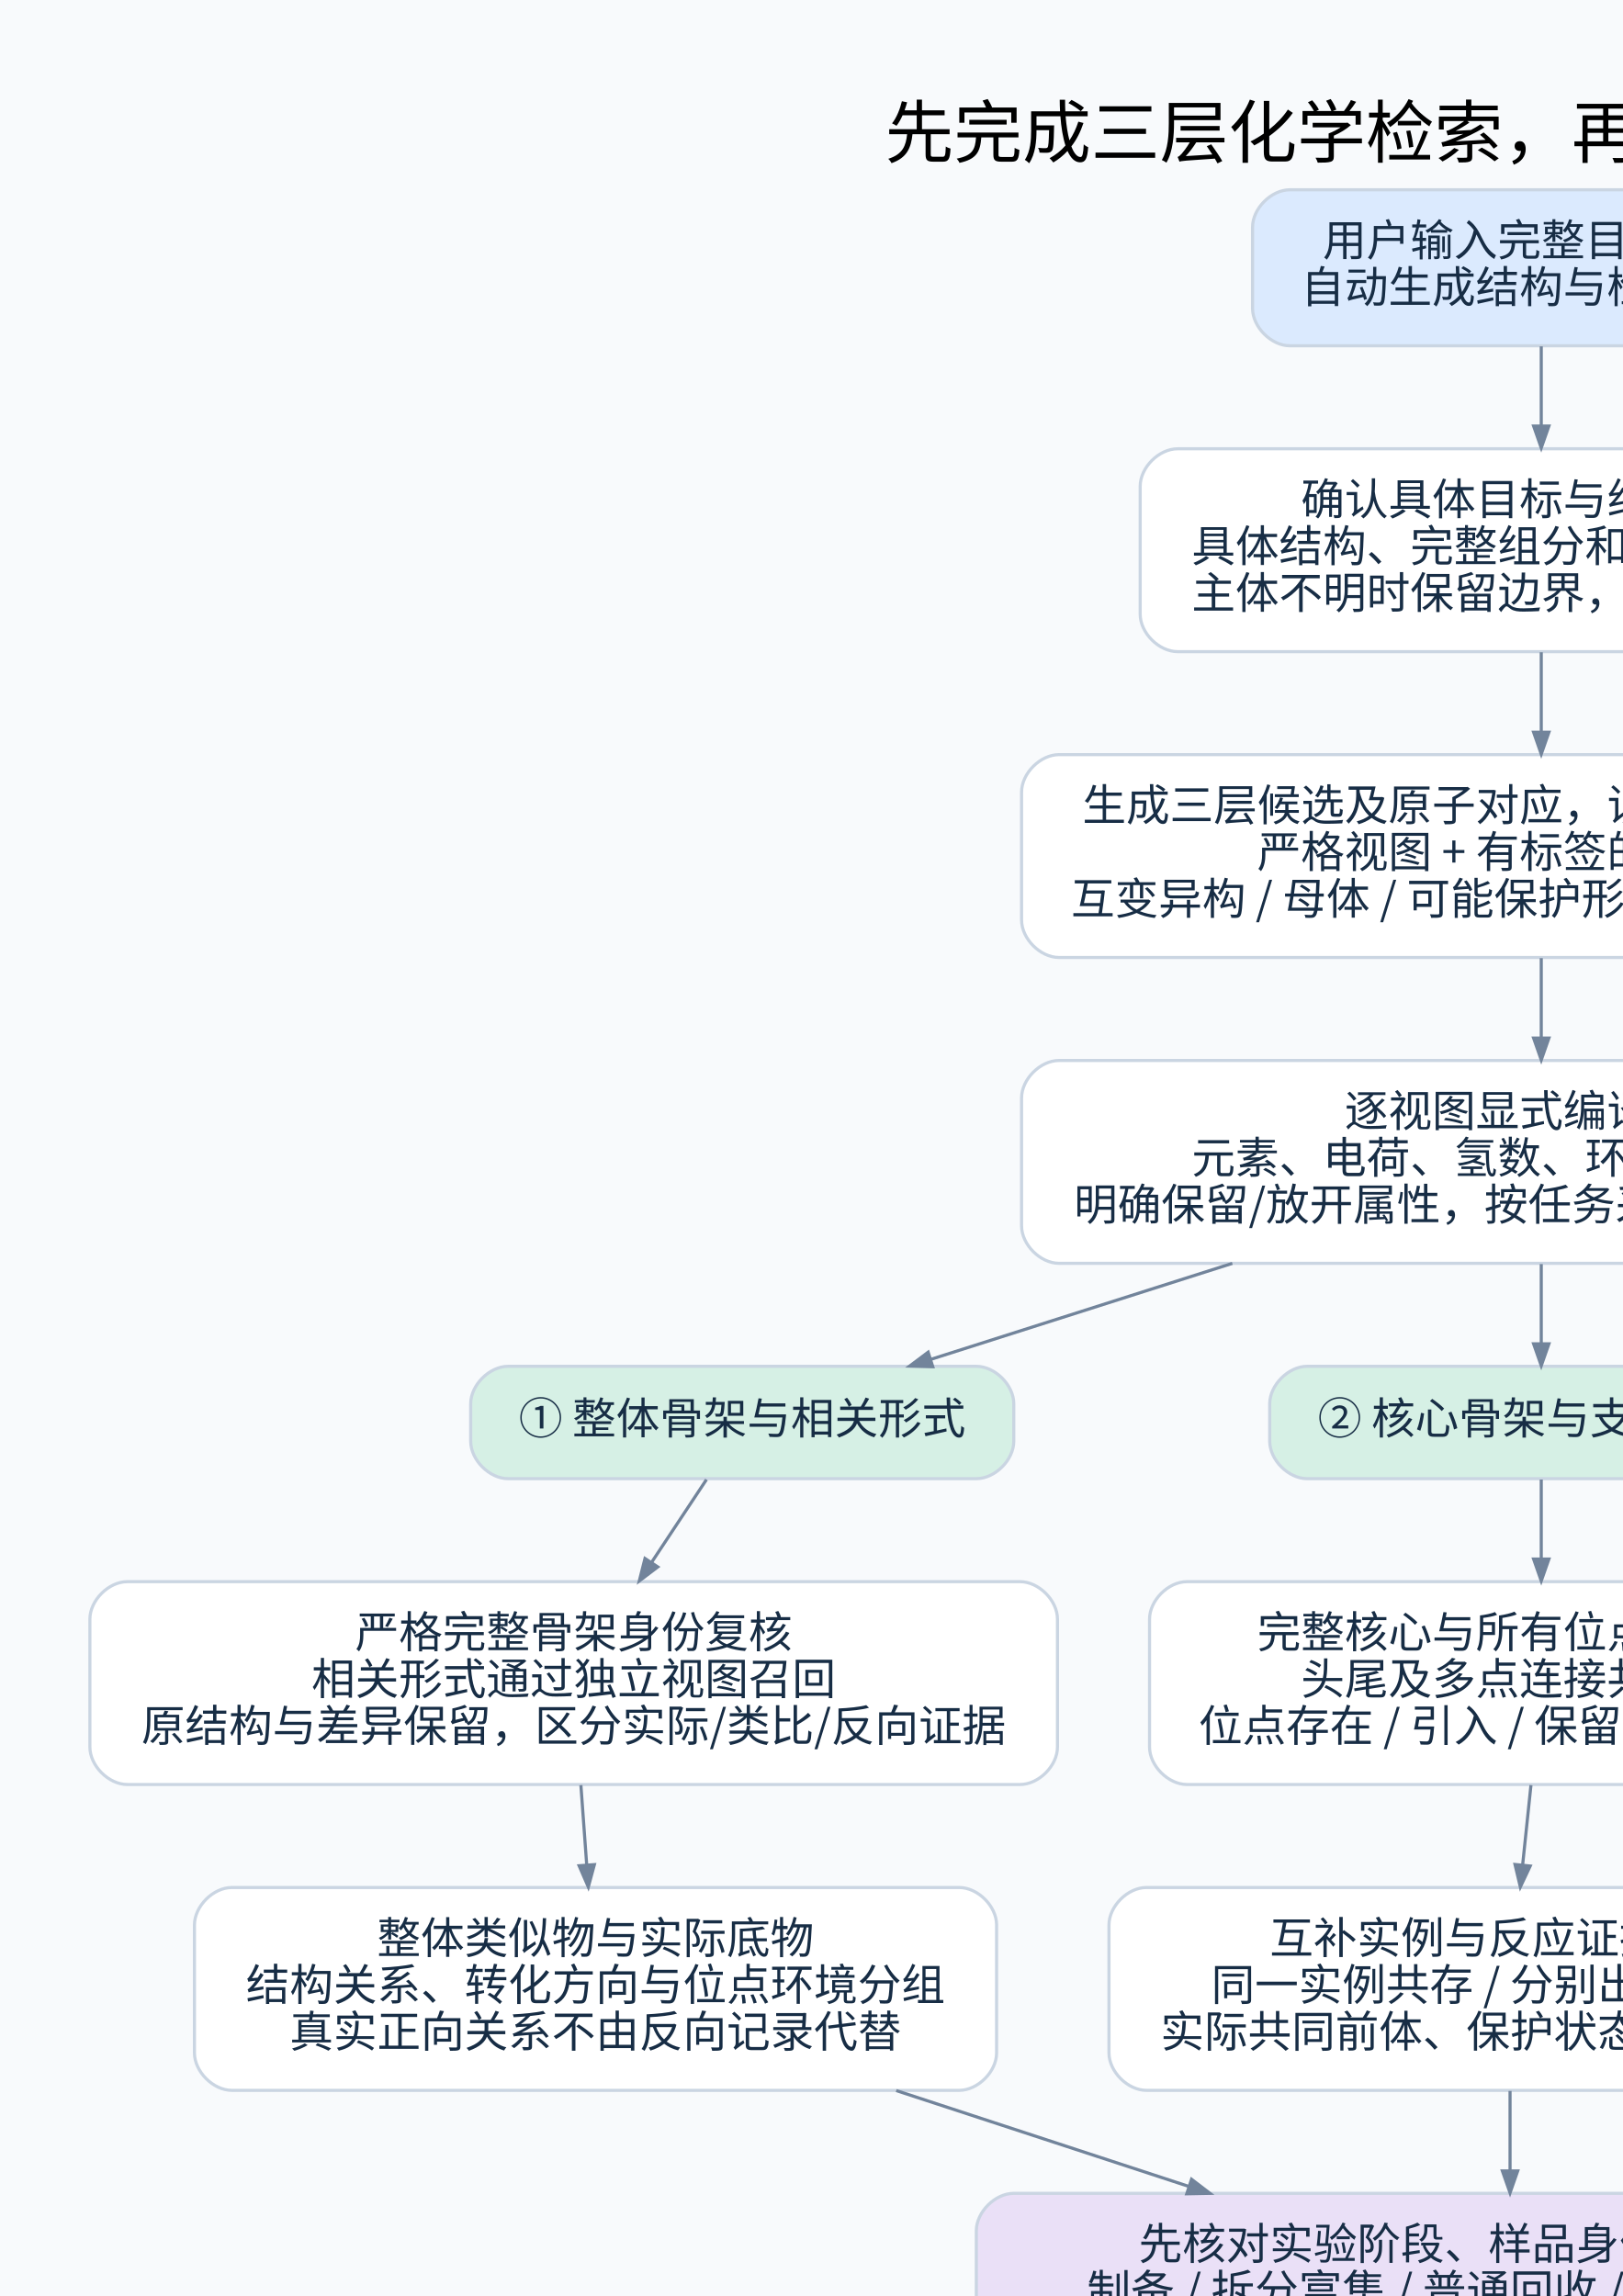
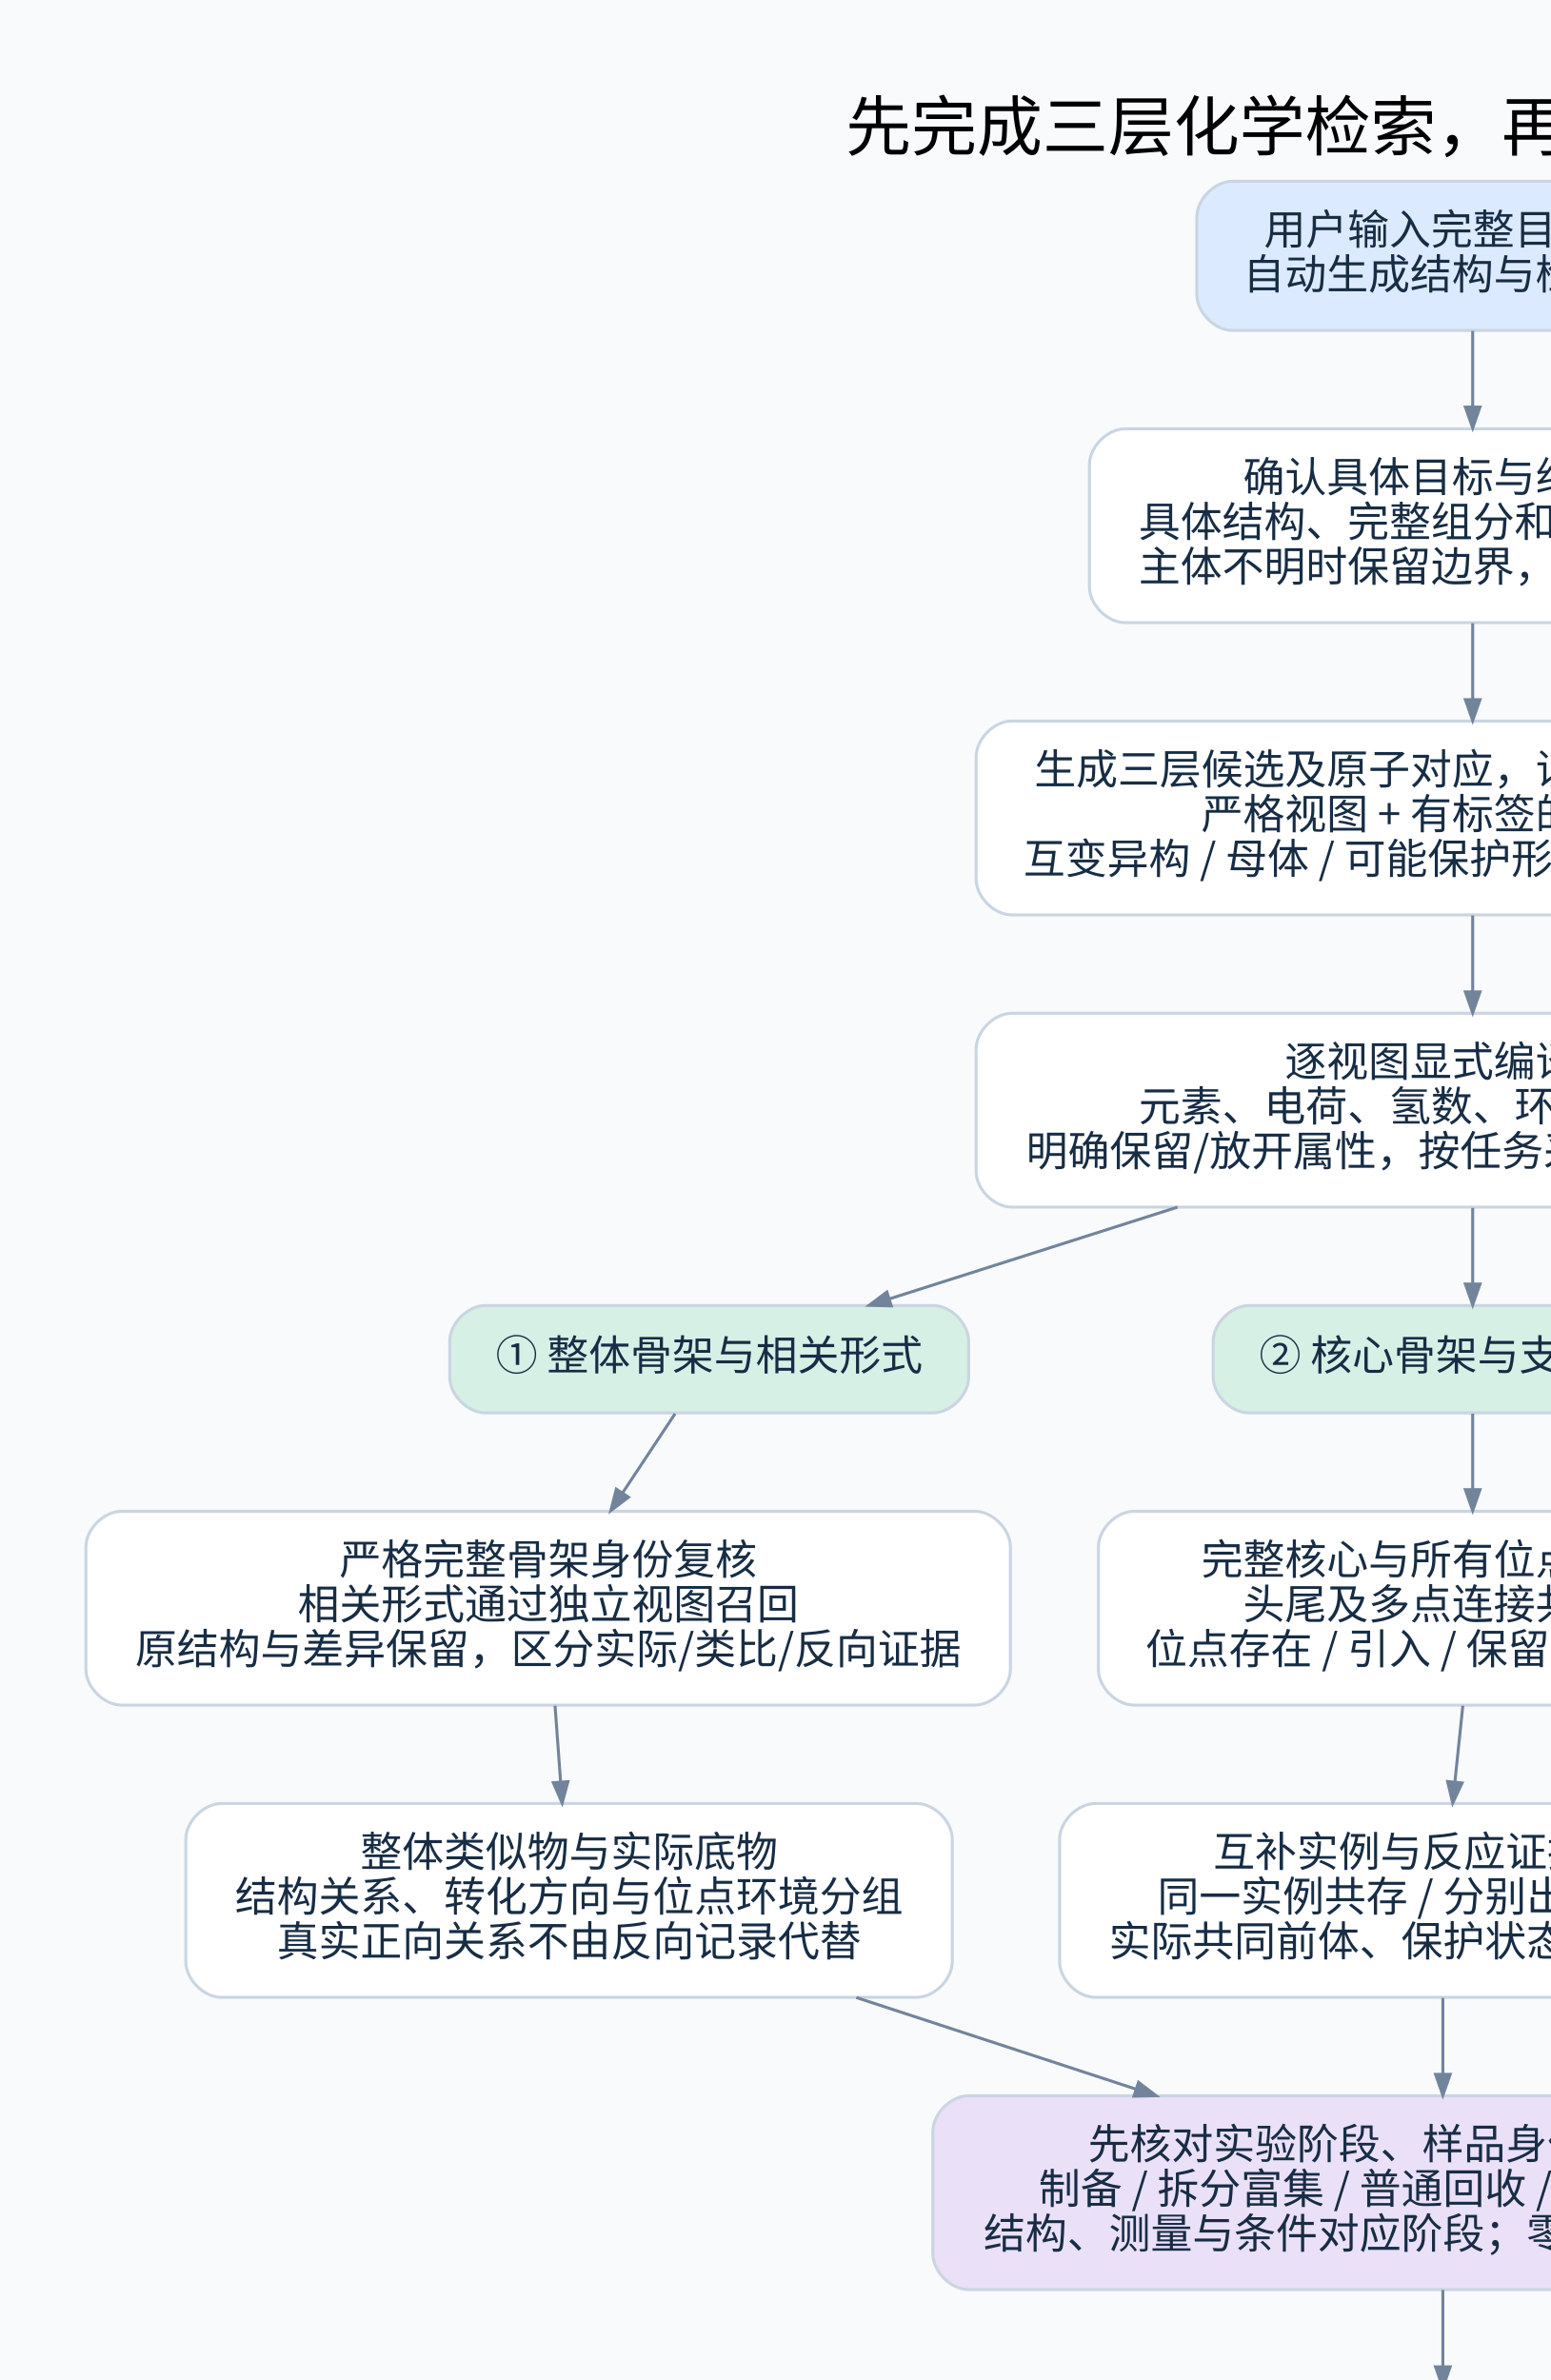
- <svg xmlns="http://www.w3.org/2000/svg" width="1699pt" height="2404pt" viewBox="0.00 0.00 941.10 1331.60">
-   <g id="graph0" class="graph" transform="scale(1.81 1.81) rotate(0) translate(28.8 1302.8)">
-     <polygon fill="#f8fafc" stroke="transparent" points="-28.8,28.8 -28.8,-1302.8 912.3,-1302.8 912.3,28.8 -28.8,28.8" />
-     <text text-anchor="middle" x="441.75" y="-1252.4" font-family="Noto Sans CJK SC" font-size="22.00">先完成三层化学检索，再交给模型预测</text>
+ <svg xmlns="http://www.w3.org/2000/svg" width="1699pt" height="2608pt" viewBox="0.00 0.00 941.10 1444.60">
+   <g id="graph0" class="graph" transform="scale(1.81 1.81) rotate(0) translate(28.8 1415.8)">
+     <polygon fill="#f8fafc" stroke="transparent" points="-28.8,28.8 -28.8,-1415.8 912.3,-1415.8 912.3,28.8 -28.8,28.8" />
+     <text text-anchor="middle" x="441.75" y="-1365.4" font-family="Noto Sans CJK SC" font-size="22.00">先完成三层化学检索，再交给模型预测</text>
    <g id="node1" class="node">
-       <path fill="#dbeafe" stroke="#cad5e2" d="M545.5,-1242C545.5,-1242 384.5,-1242 384.5,-1242 378.5,-1242 372.5,-1236 372.5,-1230 372.5,-1230 372.5,-1204 372.5,-1204 372.5,-1198 378.5,-1192 384.5,-1192 384.5,-1192 545.5,-1192 545.5,-1192 551.5,-1192 557.5,-1198 557.5,-1204 557.5,-1204 557.5,-1230 557.5,-1230 557.5,-1236 551.5,-1242 545.5,-1242" />
-       <text text-anchor="middle" x="465" y="-1220.8" font-family="Noto Sans CJK SC" font-size="14.00" fill="#172d45">用户输入完整目标分子</text>
-       <text text-anchor="middle" x="465" y="-1205.8" font-family="Noto Sans CJK SC" font-size="14.00" fill="#172d45">自动生成结构与检索任务</text>
+       <path fill="#dbeafe" stroke="#cad5e2" d="M545.5,-1355C545.5,-1355 384.5,-1355 384.5,-1355 378.5,-1355 372.5,-1349 372.5,-1343 372.5,-1343 372.5,-1317 372.5,-1317 372.5,-1311 378.5,-1305 384.5,-1305 384.5,-1305 545.5,-1305 545.5,-1305 551.5,-1305 557.5,-1311 557.5,-1317 557.5,-1317 557.5,-1343 557.5,-1343 557.5,-1349 551.5,-1355 545.5,-1355" />
+       <text text-anchor="middle" x="465" y="-1333.8" font-family="Noto Sans CJK SC" font-size="14.00" fill="#172d45">用户输入完整目标分子</text>
+       <text text-anchor="middle" x="465" y="-1318.8" font-family="Noto Sans CJK SC" font-size="14.00" fill="#172d45">自动生成结构与检索任务</text>
    </g>
    <g id="node17" class="node">
-       <path fill="white" stroke="#cad5e2" d="M581.5,-1159C581.5,-1159 348.5,-1159 348.5,-1159 342.5,-1159 336.5,-1153 336.5,-1147 336.5,-1147 336.5,-1106 336.5,-1106 336.5,-1100 342.5,-1094 348.5,-1094 348.5,-1094 581.5,-1094 581.5,-1094 587.5,-1094 593.5,-1100 593.5,-1106 593.5,-1106 593.5,-1147 593.5,-1147 593.5,-1153 587.5,-1159 581.5,-1159" />
-       <text text-anchor="middle" x="465" y="-1137.8" font-family="Noto Sans CJK SC" font-size="14.00" fill="#172d45">确认具体目标与组分范围</text>
-       <text text-anchor="middle" x="465" y="-1122.8" font-family="Noto Sans CJK SC" font-size="14.00" fill="#172d45">具体结构、完整组分和通式分别处理</text>
-       <text text-anchor="middle" x="465" y="-1107.8" font-family="Noto Sans CJK SC" font-size="14.00" fill="#172d45">主体不明时保留边界，不拼接伪共存</text>
+       <path fill="white" stroke="#cad5e2" d="M581.5,-1272C581.5,-1272 348.5,-1272 348.5,-1272 342.5,-1272 336.5,-1266 336.5,-1260 336.5,-1260 336.5,-1219 336.5,-1219 336.5,-1213 342.5,-1207 348.5,-1207 348.5,-1207 581.5,-1207 581.5,-1207 587.5,-1207 593.5,-1213 593.5,-1219 593.5,-1219 593.5,-1260 593.5,-1260 593.5,-1266 587.5,-1272 581.5,-1272" />
+       <text text-anchor="middle" x="465" y="-1250.8" font-family="Noto Sans CJK SC" font-size="14.00" fill="#172d45">确认具体目标与组分范围</text>
+       <text text-anchor="middle" x="465" y="-1235.8" font-family="Noto Sans CJK SC" font-size="14.00" fill="#172d45">具体结构、完整组分和通式分别处理</text>
+       <text text-anchor="middle" x="465" y="-1220.8" font-family="Noto Sans CJK SC" font-size="14.00" fill="#172d45">主体不明时保留边界，不拼接伪共存</text>
    </g>
    <g id="edge1" class="edge">
-       <path fill="none" stroke="#72849b" d="M465,-1191.82C465,-1183.98 465,-1175.08 465,-1166.45" />
-       <polygon fill="#72849b" stroke="#72849b" points="467.45,-1166.29 465,-1159.29 462.55,-1166.29 467.45,-1166.29" />
+       <path fill="none" stroke="#72849b" d="M465,-1304.82C465,-1296.98 465,-1288.08 465,-1279.45" />
+       <polygon fill="#72849b" stroke="#72849b" points="467.45,-1279.29 465,-1272.29 462.55,-1279.29 467.45,-1279.29" />
    </g>
    <g id="node2" class="node">
-       <path fill="white" stroke="#cad5e2" d="M619.5,-1061C619.5,-1061 310.5,-1061 310.5,-1061 304.5,-1061 298.5,-1055 298.5,-1049 298.5,-1049 298.5,-1008 298.5,-1008 298.5,-1002 304.5,-996 310.5,-996 310.5,-996 619.5,-996 619.5,-996 625.5,-996 631.5,-1002 631.5,-1008 631.5,-1008 631.5,-1049 631.5,-1049 631.5,-1055 625.5,-1061 619.5,-1061" />
-       <text text-anchor="middle" x="465" y="-1039.8" font-family="Noto Sans CJK SC" font-size="14.00" fill="#172d45">生成三层候选及原子对应，识别环系和化学要求</text>
-       <text text-anchor="middle" x="465" y="-1024.8" font-family="Noto Sans CJK SC" font-size="14.00" fill="#172d45">严格视图 + 有标签的化学扩展</text>
-       <text text-anchor="middle" x="465" y="-1009.8" font-family="Noto Sans CJK SC" font-size="14.00" fill="#172d45">互变异构 / 母体 / 可能保护形式 / 限定官能团变化</text>
+       <path fill="white" stroke="#cad5e2" d="M619.5,-1174C619.5,-1174 310.5,-1174 310.5,-1174 304.5,-1174 298.5,-1168 298.5,-1162 298.5,-1162 298.5,-1121 298.5,-1121 298.5,-1115 304.5,-1109 310.5,-1109 310.5,-1109 619.5,-1109 619.5,-1109 625.5,-1109 631.5,-1115 631.5,-1121 631.5,-1121 631.5,-1162 631.5,-1162 631.5,-1168 625.5,-1174 619.5,-1174" />
+       <text text-anchor="middle" x="465" y="-1152.8" font-family="Noto Sans CJK SC" font-size="14.00" fill="#172d45">生成三层候选及原子对应，识别环系和化学要求</text>
+       <text text-anchor="middle" x="465" y="-1137.8" font-family="Noto Sans CJK SC" font-size="14.00" fill="#172d45">严格视图 + 有标签的化学扩展</text>
+       <text text-anchor="middle" x="465" y="-1122.8" font-family="Noto Sans CJK SC" font-size="14.00" fill="#172d45">互变异构 / 母体 / 可能保护形式 / 限定官能团变化</text>
    </g>
    <g id="node18" class="node">
-       <path fill="white" stroke="#cad5e2" d="M619.5,-963C619.5,-963 310.5,-963 310.5,-963 304.5,-963 298.5,-957 298.5,-951 298.5,-951 298.5,-910 298.5,-910 298.5,-904 304.5,-898 310.5,-898 310.5,-898 619.5,-898 619.5,-898 625.5,-898 631.5,-904 631.5,-910 631.5,-910 631.5,-951 631.5,-951 631.5,-957 625.5,-963 619.5,-963" />
-       <text text-anchor="middle" x="465" y="-941.8" font-family="Noto Sans CJK SC" font-size="14.00" fill="#172d45">逐视图显式编译查询</text>
-       <text text-anchor="middle" x="465" y="-926.8" font-family="Noto Sans CJK SC" font-size="14.00" fill="#172d45">元素、电荷、氢数、环系与实例约束</text>
-       <text text-anchor="middle" x="465" y="-911.8" font-family="Noto Sans CJK SC" font-size="14.00" fill="#172d45">明确保留/放开属性，按任务采用包含或身份判据</text>
+       <path fill="white" stroke="#cad5e2" d="M619.5,-1076C619.5,-1076 310.5,-1076 310.5,-1076 304.5,-1076 298.5,-1070 298.5,-1064 298.5,-1064 298.5,-1023 298.5,-1023 298.5,-1017 304.5,-1011 310.5,-1011 310.5,-1011 619.5,-1011 619.5,-1011 625.5,-1011 631.5,-1017 631.5,-1023 631.5,-1023 631.5,-1064 631.5,-1064 631.5,-1070 625.5,-1076 619.5,-1076" />
+       <text text-anchor="middle" x="465" y="-1054.8" font-family="Noto Sans CJK SC" font-size="14.00" fill="#172d45">逐视图显式编译查询</text>
+       <text text-anchor="middle" x="465" y="-1039.8" font-family="Noto Sans CJK SC" font-size="14.00" fill="#172d45">元素、电荷、氢数、环系与实例约束</text>
+       <text text-anchor="middle" x="465" y="-1024.8" font-family="Noto Sans CJK SC" font-size="14.00" fill="#172d45">明确保留/放开属性，按任务采用包含或身份判据</text>
    </g>
    <g id="edge3" class="edge">
-       <path fill="none" stroke="#72849b" d="M465,-995.8C465,-987.61 465,-978.7 465,-970.19" />
-       <polygon fill="#72849b" stroke="#72849b" points="467.45,-970.17 465,-963.17 462.55,-970.17 467.45,-970.17" />
+       <path fill="none" stroke="#72849b" d="M465,-1108.8C465,-1100.61 465,-1091.7 465,-1083.19" />
+       <polygon fill="#72849b" stroke="#72849b" points="467.45,-1083.17 465,-1076.17 462.55,-1083.17 467.45,-1083.17" />
    </g>
    <g id="node3" class="node">
-       <path fill="#d6f0e5" stroke="#cad5e2" d="M284,-865C284,-865 134,-865 134,-865 128,-865 122,-859 122,-853 122,-853 122,-841 122,-841 122,-835 128,-829 134,-829 134,-829 284,-829 284,-829 290,-829 296,-835 296,-841 296,-841 296,-853 296,-853 296,-859 290,-865 284,-865" />
-       <text text-anchor="middle" x="209" y="-843.3" font-family="Noto Sans CJK SC" font-size="14.00" fill="#172d45">① 整体骨架与相关形式</text>
+       <path fill="#d6f0e5" stroke="#cad5e2" d="M284,-978C284,-978 134,-978 134,-978 128,-978 122,-972 122,-966 122,-966 122,-954 122,-954 122,-948 128,-942 134,-942 134,-942 284,-942 284,-942 290,-942 296,-948 296,-954 296,-954 296,-966 296,-966 296,-972 290,-978 284,-978" />
+       <text text-anchor="middle" x="209" y="-956.3" font-family="Noto Sans CJK SC" font-size="14.00" fill="#172d45">① 整体骨架与相关形式</text>
    </g>
    <g id="node6" class="node">
-       <path fill="white" stroke="#cad5e2" d="M298,-796C298,-796 12,-796 12,-796 6,-796 0,-790 0,-784 0,-784 0,-743 0,-743 0,-737 6,-731 12,-731 12,-731 298,-731 298,-731 304,-731 310,-737 310,-743 310,-743 310,-784 310,-784 310,-790 304,-796 298,-796" />
-       <text text-anchor="middle" x="155" y="-774.8" font-family="Noto Sans CJK SC" font-size="14.00" fill="#172d45">严格完整骨架身份复核</text>
-       <text text-anchor="middle" x="155" y="-759.8" font-family="Noto Sans CJK SC" font-size="14.00" fill="#172d45">相关形式通过独立视图召回</text>
-       <text text-anchor="middle" x="155" y="-744.8" font-family="Noto Sans CJK SC" font-size="14.00" fill="#172d45">原结构与差异保留，区分实际/类比/反向证据</text>
+       <path fill="white" stroke="#cad5e2" d="M298,-909C298,-909 12,-909 12,-909 6,-909 0,-903 0,-897 0,-897 0,-856 0,-856 0,-850 6,-844 12,-844 12,-844 298,-844 298,-844 304,-844 310,-850 310,-856 310,-856 310,-897 310,-897 310,-903 304,-909 298,-909" />
+       <text text-anchor="middle" x="155" y="-887.8" font-family="Noto Sans CJK SC" font-size="14.00" fill="#172d45">严格完整骨架身份复核</text>
+       <text text-anchor="middle" x="155" y="-872.8" font-family="Noto Sans CJK SC" font-size="14.00" fill="#172d45">相关形式通过独立视图召回</text>
+       <text text-anchor="middle" x="155" y="-857.8" font-family="Noto Sans CJK SC" font-size="14.00" fill="#172d45">原结构与差异保留，区分实际/类比/反向证据</text>
    </g>
    <g id="edge7" class="edge">
-       <path fill="none" stroke="#72849b" d="M197.55,-828.72C192.42,-820.97 186.15,-811.52 180.02,-802.27" />
-       <polygon fill="#72849b" stroke="#72849b" points="181.94,-800.72 176.03,-796.24 177.85,-803.42 181.94,-800.72" />
+       <path fill="none" stroke="#72849b" d="M197.55,-941.72C192.42,-933.97 186.15,-924.52 180.02,-915.27" />
+       <polygon fill="#72849b" stroke="#72849b" points="181.94,-913.72 176.03,-909.24 177.85,-916.42 181.94,-913.72" />
    </g>
    <g id="node4" class="node">
-       <path fill="#d6f0e5" stroke="#cad5e2" d="M540,-865C540,-865 390,-865 390,-865 384,-865 378,-859 378,-853 378,-853 378,-841 378,-841 378,-835 384,-829 390,-829 390,-829 540,-829 540,-829 546,-829 552,-835 552,-841 552,-841 552,-853 552,-853 552,-859 546,-865 540,-865" />
-       <text text-anchor="middle" x="465" y="-843.3" font-family="Noto Sans CJK SC" font-size="14.00" fill="#172d45">② 核心骨架与支链互补</text>
+       <path fill="#d6f0e5" stroke="#cad5e2" d="M540,-978C540,-978 390,-978 390,-978 384,-978 378,-972 378,-966 378,-966 378,-954 378,-954 378,-948 384,-942 390,-942 390,-942 540,-942 540,-942 546,-942 552,-948 552,-954 552,-954 552,-966 552,-966 552,-972 546,-978 540,-978" />
+       <text text-anchor="middle" x="465" y="-956.3" font-family="Noto Sans CJK SC" font-size="14.00" fill="#172d45">② 核心骨架与支链互补</text>
    </g>
    <g id="node7" class="node">
-       <path fill="white" stroke="#cad5e2" d="M578.5,-796C578.5,-796 351.5,-796 351.5,-796 345.5,-796 339.5,-790 339.5,-784 339.5,-784 339.5,-743 339.5,-743 339.5,-737 345.5,-731 351.5,-731 351.5,-731 578.5,-731 578.5,-731 584.5,-731 590.5,-737 590.5,-743 590.5,-743 590.5,-784 590.5,-784 590.5,-790 584.5,-796 578.5,-796" />
-       <text text-anchor="middle" x="465" y="-774.8" font-family="Noto Sans CJK SC" font-size="14.00" fill="#172d45">完整核心与所有位点一致对齐</text>
-       <text text-anchor="middle" x="465" y="-759.8" font-family="Noto Sans CJK SC" font-size="14.00" fill="#172d45">头尾及多点连接共同比较</text>
-       <text text-anchor="middle" x="465" y="-744.8" font-family="Noto Sans CJK SC" font-size="14.00" fill="#172d45">位点存在 / 引入 / 保留及共同中间体</text>
+       <path fill="white" stroke="#cad5e2" d="M578.5,-909C578.5,-909 351.5,-909 351.5,-909 345.5,-909 339.5,-903 339.5,-897 339.5,-897 339.5,-856 339.5,-856 339.5,-850 345.5,-844 351.5,-844 351.5,-844 578.5,-844 578.5,-844 584.5,-844 590.5,-850 590.5,-856 590.5,-856 590.5,-897 590.5,-897 590.5,-903 584.5,-909 578.5,-909" />
+       <text text-anchor="middle" x="465" y="-887.8" font-family="Noto Sans CJK SC" font-size="14.00" fill="#172d45">完整核心与所有位点一致对齐</text>
+       <text text-anchor="middle" x="465" y="-872.8" font-family="Noto Sans CJK SC" font-size="14.00" fill="#172d45">头尾及多点连接共同比较</text>
+       <text text-anchor="middle" x="465" y="-857.8" font-family="Noto Sans CJK SC" font-size="14.00" fill="#172d45">位点存在 / 引入 / 保留及共同中间体</text>
    </g>
    <g id="edge9" class="edge">
-       <path fill="none" stroke="#72849b" d="M465,-828.72C465,-821.27 465,-812.23 465,-803.32" />
-       <polygon fill="#72849b" stroke="#72849b" points="467.45,-803.24 465,-796.24 462.55,-803.24 467.45,-803.24" />
+       <path fill="none" stroke="#72849b" d="M465,-941.72C465,-934.27 465,-925.23 465,-916.32" />
+       <polygon fill="#72849b" stroke="#72849b" points="467.45,-916.24 465,-909.24 462.55,-916.24 467.45,-916.24" />
    </g>
    <g id="node5" class="node">
-       <path fill="#d6f0e5" stroke="#cad5e2" d="M783,-865C783,-865 633,-865 633,-865 627,-865 621,-859 621,-853 621,-853 621,-841 621,-841 621,-835 627,-829 633,-829 633,-829 783,-829 783,-829 789,-829 795,-835 795,-841 795,-841 795,-853 795,-853 795,-859 789,-865 783,-865" />
-       <text text-anchor="middle" x="708" y="-843.3" font-family="Noto Sans CJK SC" font-size="14.00" fill="#172d45">③ 分片骨架与成环参考</text>
+       <path fill="#d6f0e5" stroke="#cad5e2" d="M783,-978C783,-978 633,-978 633,-978 627,-978 621,-972 621,-966 621,-966 621,-954 621,-954 621,-948 627,-942 633,-942 633,-942 783,-942 783,-942 789,-942 795,-948 795,-954 795,-954 795,-966 795,-966 795,-972 789,-978 783,-978" />
+       <text text-anchor="middle" x="708" y="-956.3" font-family="Noto Sans CJK SC" font-size="14.00" fill="#172d45">③ 分片骨架与成环参考</text>
    </g>
    <g id="node8" class="node">
-       <path fill="white" stroke="#cad5e2" d="M864.5,-796C864.5,-796 631.5,-796 631.5,-796 625.5,-796 619.5,-790 619.5,-784 619.5,-784 619.5,-743 619.5,-743 619.5,-737 625.5,-731 631.5,-731 631.5,-731 864.5,-731 864.5,-731 870.5,-731 876.5,-737 876.5,-743 876.5,-743 876.5,-784 876.5,-784 876.5,-790 870.5,-796 864.5,-796" />
-       <text text-anchor="middle" x="748" y="-774.8" font-family="Noto Sans CJK SC" font-size="14.00" fill="#172d45">片间连接：逐分支与端口查询</text>
-       <text text-anchor="middle" x="748" y="-759.8" font-family="Noto Sans CJK SC" font-size="14.00" fill="#172d45">单分子成环：双端同一实例匹配</text>
-       <text text-anchor="middle" x="748" y="-744.8" font-family="Noto Sans CJK SC" font-size="14.00" fill="#172d45">多键成环及不同原子来源的构筑方式</text>
+       <path fill="white" stroke="#cad5e2" d="M864.5,-909C864.5,-909 631.5,-909 631.5,-909 625.5,-909 619.5,-903 619.5,-897 619.5,-897 619.5,-856 619.5,-856 619.5,-850 625.5,-844 631.5,-844 631.5,-844 864.5,-844 864.5,-844 870.5,-844 876.5,-850 876.5,-856 876.5,-856 876.5,-897 876.5,-897 876.5,-903 870.5,-909 864.5,-909" />
+       <text text-anchor="middle" x="748" y="-887.8" font-family="Noto Sans CJK SC" font-size="14.00" fill="#172d45">片间连接：逐分支与端口查询</text>
+       <text text-anchor="middle" x="748" y="-872.8" font-family="Noto Sans CJK SC" font-size="14.00" fill="#172d45">单分子成环：双端同一实例匹配</text>
+       <text text-anchor="middle" x="748" y="-857.8" font-family="Noto Sans CJK SC" font-size="14.00" fill="#172d45">多键成环及不同原子来源的构筑方式</text>
    </g>
    <g id="edge11" class="edge">
-       <path fill="none" stroke="#72849b" d="M716.48,-828.72C720.25,-821.05 724.84,-811.7 729.34,-802.53" />
-       <polygon fill="#72849b" stroke="#72849b" points="731.54,-803.6 732.42,-796.24 727.14,-801.44 731.54,-803.6" />
+       <path fill="none" stroke="#72849b" d="M716.48,-941.72C720.25,-934.05 724.84,-924.7 729.34,-915.53" />
+       <polygon fill="#72849b" stroke="#72849b" points="731.54,-916.6 732.42,-909.24 727.14,-914.44 731.54,-916.6" />
    </g>
    <g id="node9" class="node">
-       <path fill="white" stroke="#cad5e2" d="M278.5,-698C278.5,-698 45.5,-698 45.5,-698 39.5,-698 33.5,-692 33.5,-686 33.5,-686 33.5,-645 33.5,-645 33.5,-639 39.5,-633 45.5,-633 45.5,-633 278.5,-633 278.5,-633 284.5,-633 290.5,-639 290.5,-645 290.5,-645 290.5,-686 290.5,-686 290.5,-692 284.5,-698 278.5,-698" />
-       <text text-anchor="middle" x="162" y="-676.8" font-family="Noto Sans CJK SC" font-size="14.00" fill="#172d45">整体类似物与实际底物</text>
-       <text text-anchor="middle" x="162" y="-661.8" font-family="Noto Sans CJK SC" font-size="14.00" fill="#172d45">结构关系、转化方向与位点环境分组</text>
-       <text text-anchor="middle" x="162" y="-646.8" font-family="Noto Sans CJK SC" font-size="14.00" fill="#172d45">真实正向关系不由反向记录代替</text>
+       <path fill="white" stroke="#cad5e2" d="M278.5,-811C278.5,-811 45.5,-811 45.5,-811 39.5,-811 33.5,-805 33.5,-799 33.5,-799 33.5,-758 33.5,-758 33.5,-752 39.5,-746 45.5,-746 45.5,-746 278.5,-746 278.5,-746 284.5,-746 290.5,-752 290.5,-758 290.5,-758 290.5,-799 290.5,-799 290.5,-805 284.5,-811 278.5,-811" />
+       <text text-anchor="middle" x="162" y="-789.8" font-family="Noto Sans CJK SC" font-size="14.00" fill="#172d45">整体类似物与实际底物</text>
+       <text text-anchor="middle" x="162" y="-774.8" font-family="Noto Sans CJK SC" font-size="14.00" fill="#172d45">结构关系、转化方向与位点环境分组</text>
+       <text text-anchor="middle" x="162" y="-759.8" font-family="Noto Sans CJK SC" font-size="14.00" fill="#172d45">真实正向关系不由反向记录代替</text>
    </g>
    <g id="edge8" class="edge">
-       <path fill="none" stroke="#72849b" d="M157.31,-730.8C157.91,-722.61 158.56,-713.7 159.18,-705.19" />
-       <polygon fill="#72849b" stroke="#72849b" points="161.63,-705.33 159.69,-698.17 156.74,-704.97 161.63,-705.33" />
+       <path fill="none" stroke="#72849b" d="M157.31,-843.8C157.91,-835.61 158.56,-826.7 159.18,-818.19" />
+       <polygon fill="#72849b" stroke="#72849b" points="161.63,-818.33 159.69,-811.17 156.74,-817.97 161.63,-818.33" />
    </g>
    <g id="node10" class="node">
-       <path fill="white" stroke="#cad5e2" d="M571.5,-698C571.5,-698 338.5,-698 338.5,-698 332.5,-698 326.5,-692 326.5,-686 326.5,-686 326.5,-645 326.5,-645 326.5,-639 332.5,-633 338.5,-633 338.5,-633 571.5,-633 571.5,-633 577.5,-633 583.5,-639 583.5,-645 583.5,-645 583.5,-686 583.5,-686 583.5,-692 577.5,-698 571.5,-698" />
-       <text text-anchor="middle" x="455" y="-676.8" font-family="Noto Sans CJK SC" font-size="14.00" fill="#172d45">互补实例与反应证据矩阵</text>
-       <text text-anchor="middle" x="455" y="-661.8" font-family="Noto Sans CJK SC" font-size="14.00" fill="#172d45">同一实例共存 / 分别出现 / 未知</text>
-       <text text-anchor="middle" x="455" y="-646.8" font-family="Noto Sans CJK SC" font-size="14.00" fill="#172d45">实际共同前体、保护状态与已有顺序</text>
+       <path fill="white" stroke="#cad5e2" d="M571.5,-811C571.5,-811 338.5,-811 338.5,-811 332.5,-811 326.5,-805 326.5,-799 326.5,-799 326.5,-758 326.5,-758 326.5,-752 332.5,-746 338.5,-746 338.5,-746 571.5,-746 571.5,-746 577.5,-746 583.5,-752 583.5,-758 583.5,-758 583.5,-799 583.5,-799 583.5,-805 577.5,-811 571.5,-811" />
+       <text text-anchor="middle" x="455" y="-789.8" font-family="Noto Sans CJK SC" font-size="14.00" fill="#172d45">互补实例与反应证据矩阵</text>
+       <text text-anchor="middle" x="455" y="-774.8" font-family="Noto Sans CJK SC" font-size="14.00" fill="#172d45">同一实例共存 / 分别出现 / 未知</text>
+       <text text-anchor="middle" x="455" y="-759.8" font-family="Noto Sans CJK SC" font-size="14.00" fill="#172d45">实际共同前体、保护状态与已有顺序</text>
    </g>
    <g id="edge10" class="edge">
-       <path fill="none" stroke="#72849b" d="M461.7,-730.8C460.84,-722.61 459.92,-713.7 459.03,-705.19" />
-       <polygon fill="#72849b" stroke="#72849b" points="461.46,-704.88 458.3,-698.17 456.59,-705.38 461.46,-704.88" />
+       <path fill="none" stroke="#72849b" d="M461.7,-843.8C460.84,-835.61 459.92,-826.7 459.03,-818.19" />
+       <polygon fill="#72849b" stroke="#72849b" points="461.46,-817.88 458.3,-811.17 456.59,-818.38 461.46,-817.88" />
    </g>
    <g id="node11" class="node">
-       <path fill="white" stroke="#cad5e2" d="M871.5,-698C871.5,-698 624.5,-698 624.5,-698 618.5,-698 612.5,-692 612.5,-686 612.5,-686 612.5,-645 612.5,-645 612.5,-639 618.5,-633 624.5,-633 624.5,-633 871.5,-633 871.5,-633 877.5,-633 883.5,-639 883.5,-645 883.5,-645 883.5,-686 883.5,-686 883.5,-692 877.5,-698 871.5,-698" />
-       <text text-anchor="middle" x="748" y="-676.8" font-family="Noto Sans CJK SC" font-size="14.00" fill="#172d45">具体参考分子与真实连接端</text>
-       <text text-anchor="middle" x="748" y="-661.8" font-family="Noto Sans CJK SC" font-size="14.00" fill="#172d45">端基类别、位置、配对组分与出处</text>
-       <text text-anchor="middle" x="748" y="-646.8" font-family="Noto Sans CJK SC" font-size="14.00" fill="#172d45">来源实例份数、各键证据及未覆盖问题</text>
+       <path fill="white" stroke="#cad5e2" d="M871.5,-811C871.5,-811 624.5,-811 624.5,-811 618.5,-811 612.5,-805 612.5,-799 612.5,-799 612.5,-758 612.5,-758 612.5,-752 618.5,-746 624.5,-746 624.5,-746 871.5,-746 871.5,-746 877.5,-746 883.5,-752 883.5,-758 883.5,-758 883.5,-799 883.5,-799 883.5,-805 877.5,-811 871.5,-811" />
+       <text text-anchor="middle" x="748" y="-789.8" font-family="Noto Sans CJK SC" font-size="14.00" fill="#172d45">具体参考分子与真实连接端</text>
+       <text text-anchor="middle" x="748" y="-774.8" font-family="Noto Sans CJK SC" font-size="14.00" fill="#172d45">端基类别、位置、配对组分与出处</text>
+       <text text-anchor="middle" x="748" y="-759.8" font-family="Noto Sans CJK SC" font-size="14.00" fill="#172d45">来源实例份数、各键证据及未覆盖问题</text>
    </g>
    <g id="edge12" class="edge">
-       <path fill="none" stroke="#72849b" d="M748,-730.8C748,-722.61 748,-713.7 748,-705.19" />
-       <polygon fill="#72849b" stroke="#72849b" points="750.45,-705.17 748,-698.17 745.55,-705.17 750.45,-705.17" />
+       <path fill="none" stroke="#72849b" d="M748,-843.8C748,-835.61 748,-826.7 748,-818.19" />
+       <polygon fill="#72849b" stroke="#72849b" points="750.45,-818.17 748,-811.17 745.55,-818.17 750.45,-818.17" />
    </g>
    <g id="node12" class="node">
-       <path fill="#eae0f7" stroke="#cad5e2" d="M614,-600C614,-600 296,-600 296,-600 290,-600 284,-594 284,-588 284,-588 284,-547 284,-547 284,-541 290,-535 296,-535 296,-535 614,-535 614,-535 620,-535 626,-541 626,-547 626,-547 626,-588 626,-588 626,-594 620,-600 614,-600" />
-       <text text-anchor="middle" x="455" y="-578.8" font-family="Noto Sans CJK SC" font-size="14.00" fill="#172d45">先核对实验阶段、样品身份与实际结果</text>
-       <text text-anchor="middle" x="455" y="-563.8" font-family="Noto Sans CJK SC" font-size="14.00" fill="#172d45">制备 / 拆分富集 / 普通回收 / 分析 / 预期失败</text>
-       <text text-anchor="middle" x="455" y="-548.8" font-family="Noto Sans CJK SC" font-size="14.00" fill="#172d45">结构、测量与条件对应阶段；零键变化不直接删除</text>
+       <path fill="#eae0f7" stroke="#cad5e2" d="M614,-713C614,-713 296,-713 296,-713 290,-713 284,-707 284,-701 284,-701 284,-660 284,-660 284,-654 290,-648 296,-648 296,-648 614,-648 614,-648 620,-648 626,-654 626,-660 626,-660 626,-701 626,-701 626,-707 620,-713 614,-713" />
+       <text text-anchor="middle" x="455" y="-691.8" font-family="Noto Sans CJK SC" font-size="14.00" fill="#172d45">先核对实验阶段、样品身份与实际结果</text>
+       <text text-anchor="middle" x="455" y="-676.8" font-family="Noto Sans CJK SC" font-size="14.00" fill="#172d45">制备 / 拆分富集 / 普通回收 / 分析 / 预期失败</text>
+       <text text-anchor="middle" x="455" y="-661.8" font-family="Noto Sans CJK SC" font-size="14.00" fill="#172d45">结构、测量与条件对应阶段；零键变化不直接删除</text>
    </g>
    <g id="edge13" class="edge">
-       <path fill="none" stroke="#72849b" d="M258.34,-632.93C288.35,-623.1 321.55,-612.22 351.99,-602.25" />
-       <polygon fill="#72849b" stroke="#72849b" points="352.96,-604.51 358.85,-600 351.43,-599.86 352.96,-604.51" />
+       <path fill="none" stroke="#72849b" d="M258.34,-745.93C288.35,-736.1 321.55,-725.22 351.99,-715.25" />
+       <polygon fill="#72849b" stroke="#72849b" points="352.96,-717.51 358.85,-713 351.43,-712.86 352.96,-717.51" />
    </g>
    <g id="edge14" class="edge">
-       <path fill="none" stroke="#72849b" d="M455,-632.8C455,-624.61 455,-615.7 455,-607.19" />
-       <polygon fill="#72849b" stroke="#72849b" points="457.45,-607.17 455,-600.17 452.55,-607.17 457.45,-607.17" />
+       <path fill="none" stroke="#72849b" d="M455,-745.8C455,-737.61 455,-728.7 455,-720.19" />
+       <polygon fill="#72849b" stroke="#72849b" points="457.45,-720.17 455,-713.17 452.55,-720.17 457.45,-720.17" />
    </g>
    <g id="edge15" class="edge">
-       <path fill="none" stroke="#72849b" d="M651.66,-632.93C621.65,-623.1 588.45,-612.22 558.01,-602.25" />
-       <polygon fill="#72849b" stroke="#72849b" points="558.57,-599.86 551.15,-600 557.04,-604.51 558.57,-599.86" />
+       <path fill="none" stroke="#72849b" d="M651.66,-745.93C621.65,-736.1 588.45,-725.22 558.01,-715.25" />
+       <polygon fill="#72849b" stroke="#72849b" points="558.57,-712.86 551.15,-713 557.04,-717.51 558.57,-712.86" />
    </g>
    <g id="node19" class="node">
-       <path fill="#d6f0e5" stroke="#cad5e2" d="M608,-502C608,-502 302,-502 302,-502 296,-502 290,-496 290,-490 290,-490 290,-434 290,-434 290,-428 296,-422 302,-422 302,-422 608,-422 608,-422 614,-422 620,-428 620,-434 620,-434 620,-490 620,-490 620,-496 614,-502 608,-502" />
-       <text text-anchor="middle" x="455" y="-480.8" font-family="Noto Sans CJK SC" font-size="14.00" fill="#172d45">必经：目标母核—支链连接方法判定</text>
-       <text text-anchor="middle" x="455" y="-465.8" font-family="Noto Sans CJK SC" font-size="14.00" fill="#172d45">实际反应类型、目标位点、边界键本步是否形成</text>
-       <text text-anchor="middle" x="455" y="-450.8" font-family="Noto Sans CJK SC" font-size="14.00" fill="#172d45">核心底物、支链供体、反应端与迁移差异</text>
-       <text text-anchor="middle" x="455" y="-435.8" font-family="Noto Sans CJK SC" font-size="14.00" fill="#172d45">完整接入 / 局部类比 / 支链转化 / 其他修饰 / 未知</text>
+       <path fill="#d6f0e5" stroke="#cad5e2" d="M608,-615C608,-615 302,-615 302,-615 296,-615 290,-609 290,-603 290,-603 290,-547 290,-547 290,-541 296,-535 302,-535 302,-535 608,-535 608,-535 614,-535 620,-541 620,-547 620,-547 620,-603 620,-603 620,-609 614,-615 608,-615" />
+       <text text-anchor="middle" x="455" y="-593.8" font-family="Noto Sans CJK SC" font-size="14.00" fill="#172d45">必经：目标母核—支链连接方法判定</text>
+       <text text-anchor="middle" x="455" y="-578.8" font-family="Noto Sans CJK SC" font-size="14.00" fill="#172d45">实际反应类型、目标位点、边界键本步是否形成</text>
+       <text text-anchor="middle" x="455" y="-563.8" font-family="Noto Sans CJK SC" font-size="14.00" fill="#172d45">核心底物、支链供体、反应端与迁移差异</text>
+       <text text-anchor="middle" x="455" y="-548.8" font-family="Noto Sans CJK SC" font-size="14.00" fill="#172d45">完整接入 / 局部类比 / 支链转化 / 其他修饰 / 未知</text>
    </g>
    <g id="edge16" class="edge">
-       <path fill="none" stroke="#72849b" d="M455,-534.88C455,-526.8 455,-517.95 455,-509.29" />
-       <polygon fill="#72849b" stroke="#72849b" points="457.45,-509.1 455,-502.1 452.55,-509.1 457.45,-509.1" />
+       <path fill="none" stroke="#72849b" d="M455,-647.88C455,-639.8 455,-630.95 455,-622.29" />
+       <polygon fill="#72849b" stroke="#72849b" points="457.45,-622.1 455,-615.1 452.55,-622.1 457.45,-622.1" />
    </g>
    <g id="node13" class="node">
-       <path fill="white" stroke="#cad5e2" d="M614,-389C614,-389 296,-389 296,-389 290,-389 284,-383 284,-377 284,-377 284,-321 284,-321 284,-315 290,-309 296,-309 296,-309 614,-309 614,-309 620,-309 626,-315 626,-321 626,-321 626,-377 626,-377 626,-383 620,-389 614,-389" />
-       <text text-anchor="middle" x="455" y="-367.8" font-family="Noto Sans CJK SC" font-size="14.00" fill="#172d45">参考反应的化学相关性与有限补查</text>
-       <text text-anchor="middle" x="455" y="-352.8" font-family="Noto Sans CJK SC" font-size="14.00" fill="#172d45">各键映射：形式检查 / 已检结论稳定性 / 化学支持</text>
-       <text text-anchor="middle" x="455" y="-337.8" font-family="Noto Sans CJK SC" font-size="14.00" fill="#172d45">底物多份实例、手性来源、方向与条件关系</text>
-       <text text-anchor="middle" x="455" y="-322.8" font-family="Noto Sans CJK SC" font-size="14.00" fill="#172d45">共同中间体及最多两条已有关系；缺失信息不补造</text>
+       <path fill="white" stroke="#cad5e2" d="M614,-502C614,-502 296,-502 296,-502 290,-502 284,-496 284,-490 284,-490 284,-434 284,-434 284,-428 290,-422 296,-422 296,-422 614,-422 614,-422 620,-422 626,-428 626,-434 626,-434 626,-490 626,-490 626,-496 620,-502 614,-502" />
+       <text text-anchor="middle" x="455" y="-480.8" font-family="Noto Sans CJK SC" font-size="14.00" fill="#172d45">参考反应的化学相关性与有限补查</text>
+       <text text-anchor="middle" x="455" y="-465.8" font-family="Noto Sans CJK SC" font-size="14.00" fill="#172d45">各键映射：形式检查 / 已检结论稳定性 / 化学支持</text>
+       <text text-anchor="middle" x="455" y="-450.8" font-family="Noto Sans CJK SC" font-size="14.00" fill="#172d45">底物多份实例、手性来源、方向与条件关系</text>
+       <text text-anchor="middle" x="455" y="-435.8" font-family="Noto Sans CJK SC" font-size="14.00" fill="#172d45">共同中间体及最多两条已有关系；缺失信息不补造</text>
+     </g>
+     <g id="node20" class="node">
+       <path fill="#d6f0e5" stroke="#cad5e2" d="M621,-389C621,-389 289,-389 289,-389 283,-389 277,-383 277,-377 277,-377 277,-321 277,-321 277,-315 283,-309 289,-309 289,-309 621,-309 621,-309 627,-309 633,-315 633,-321 633,-321 633,-377 633,-377 633,-383 627,-389 621,-389" />
+       <text text-anchor="middle" x="455" y="-367.8" font-family="Noto Sans CJK SC" font-size="14.00" fill="#172d45">有来源约束的单反应物替换类比</text>
+       <text text-anchor="middle" x="455" y="-352.8" font-family="Noto Sans CJK SC" font-size="14.00" fill="#172d45">目标差异 → 母核/支链底物槽位 → 拟替代结构</text>
+       <text text-anchor="middle" x="455" y="-337.8" font-family="Noto Sans CJK SC" font-size="14.00" fill="#172d45">原变化保持？完整目标能否回放？条件有什么依据？</text>
+       <text text-anchor="middle" x="455" y="-322.8" font-family="Noto Sans CJK SC" font-size="14.00" fill="#172d45">规则推定单独输出，不冒充已报道反应</text>
+     </g>
+     <g id="edge18" class="edge">
+       <path fill="none" stroke="#72849b" d="M455,-421.87C455,-413.58 455,-404.75 455,-396.23" />
+       <polygon fill="#72849b" stroke="#72849b" points="457.45,-396.16 455,-389.16 452.55,-396.16 457.45,-396.16" />
    </g>
    <g id="node14" class="node">
      <path fill="#eae0f7" stroke="#cad5e2" d="M600,-276C600,-276 310,-276 310,-276 304,-276 298,-270 298,-264 298,-264 298,-208 298,-208 298,-202 304,-196 310,-196 310,-196 600,-196 600,-196 606,-196 612,-202 612,-208 612,-208 612,-264 612,-264 612,-270 606,-276 600,-276" />
      <text text-anchor="middle" x="455" y="-254.8" font-family="Noto Sans CJK SC" font-size="14.00" fill="#172d45">骨架数量与化学覆盖分开统计</text>
      <text text-anchor="middle" x="455" y="-239.8" font-family="Noto Sans CJK SC" font-size="14.00" fill="#172d45">父候选 / 实际视图任务 / 目标位置</text>
      <text text-anchor="middle" x="455" y="-224.8" font-family="Noto Sans CJK SC" font-size="14.00" fill="#172d45">制备 / 富集获得 / 获得并集 / 分析 / 使用分账</text>
      <text text-anchor="middle" x="455" y="-209.8" font-family="Noto Sans CJK SC" font-size="14.00" fill="#172d45">化合物种类与实例份数分开，推定与确认分开</text>
    </g>
-     <g id="edge18" class="edge">
-       <path fill="none" stroke="#72849b" d="M455,-308.87C455,-300.58 455,-291.75 455,-283.23" />
-       <polygon fill="#72849b" stroke="#72849b" points="457.45,-283.16 455,-276.16 452.55,-283.16 457.45,-283.16" />
-     </g>
    <g id="node15" class="node">
      <path fill="white" stroke="#cad5e2" d="M607,-163C607,-163 303,-163 303,-163 297,-163 291,-157 291,-151 291,-151 291,-110 291,-110 291,-104 297,-98 303,-98 303,-98 607,-98 607,-98 613,-98 619,-104 619,-110 619,-110 619,-151 619,-151 619,-157 613,-163 607,-163" />
      <text text-anchor="middle" x="455" y="-141.8" font-family="Noto Sans CJK SC" font-size="14.00" fill="#172d45">模型预测前的参考资料包</text>
      <text text-anchor="middle" x="455" y="-126.8" font-family="Noto Sans CJK SC" font-size="14.00" fill="#172d45">三层实例、反应与底物、规则和原子对应</text>
      <text text-anchor="middle" x="455" y="-111.8" font-family="Noto Sans CJK SC" font-size="14.00" fill="#172d45">构筑或获得方式、阶段证据、目标差异与未知项</text>
    </g>
-     <g id="edge19" class="edge">
+     <g id="edge20" class="edge">
      <path fill="none" stroke="#72849b" d="M455,-195.87C455,-187.55 455,-178.76 455,-170.44" />
      <polygon fill="#72849b" stroke="#72849b" points="457.45,-170.28 455,-163.28 452.55,-170.28 457.45,-170.28" />
    </g>
    <g id="node16" class="node">
      <path fill="#dbeafe" stroke="#cad5e2" d="M571.5,-65C571.5,-65 338.5,-65 338.5,-65 332.5,-65 326.5,-59 326.5,-53 326.5,-53 326.5,-12 326.5,-12 326.5,-6 332.5,0 338.5,0 338.5,0 571.5,0 571.5,0 577.5,0 583.5,-6 583.5,-12 583.5,-12 583.5,-53 583.5,-53 583.5,-59 577.5,-65 571.5,-65" />
      <text text-anchor="middle" x="455" y="-43.8" font-family="Noto Sans CJK SC" font-size="14.00" fill="#172d45">此时才调用模型</text>
      <text text-anchor="middle" x="455" y="-28.8" font-family="Noto Sans CJK SC" font-size="14.00" fill="#172d45">考虑局部修饰、支链组合与战略切断</text>
      <text text-anchor="middle" x="455" y="-13.8" font-family="Noto Sans CJK SC" font-size="14.00" fill="#172d45">结合参考资料设计目标合成方案</text>
    </g>
-     <g id="edge20" class="edge">
+     <g id="edge21" class="edge">
      <path fill="none" stroke="#72849b" d="M455,-97.8C455,-89.61 455,-80.7 455,-72.19" />
      <polygon fill="#72849b" stroke="#72849b" points="457.45,-72.17 455,-65.17 452.55,-72.17 457.45,-72.17" />
    </g>
    <g id="edge2" class="edge">
-       <path fill="none" stroke="#72849b" d="M465,-1093.8C465,-1085.61 465,-1076.7 465,-1068.19" />
-       <polygon fill="#72849b" stroke="#72849b" points="467.45,-1068.17 465,-1061.17 462.55,-1068.17 467.45,-1068.17" />
+       <path fill="none" stroke="#72849b" d="M465,-1206.8C465,-1198.61 465,-1189.7 465,-1181.19" />
+       <polygon fill="#72849b" stroke="#72849b" points="467.45,-1181.17 465,-1174.17 462.55,-1181.17 467.45,-1181.17" />
    </g>
    <g id="edge4" class="edge">
-       <path fill="none" stroke="#72849b" d="M366.02,-897.99C333.46,-887.62 298.25,-876.41 269.44,-867.24" />
-       <polygon fill="#72849b" stroke="#72849b" points="270.05,-864.87 262.64,-865.08 268.57,-869.53 270.05,-864.87" />
+       <path fill="none" stroke="#72849b" d="M366.02,-1010.99C333.46,-1000.62 298.25,-989.41 269.44,-980.24" />
+       <polygon fill="#72849b" stroke="#72849b" points="270.05,-977.87 262.64,-978.08 268.57,-982.53 270.05,-977.87" />
    </g>
    <g id="edge5" class="edge">
-       <path fill="none" stroke="#72849b" d="M465,-897.76C465,-889.27 465,-880.24 465,-872.23" />
-       <polygon fill="#72849b" stroke="#72849b" points="467.45,-872.2 465,-865.2 462.55,-872.2 467.45,-872.2" />
+       <path fill="none" stroke="#72849b" d="M465,-1010.76C465,-1002.27 465,-993.24 465,-985.23" />
+       <polygon fill="#72849b" stroke="#72849b" points="467.45,-985.2 465,-978.2 462.55,-985.2 467.45,-985.2" />
    </g>
    <g id="edge6" class="edge">
-       <path fill="none" stroke="#72849b" d="M558.95,-897.99C589.73,-887.67 623,-876.51 650.28,-867.36" />
-       <polygon fill="#72849b" stroke="#72849b" points="651.23,-869.63 657.08,-865.08 649.67,-864.98 651.23,-869.63" />
+       <path fill="none" stroke="#72849b" d="M558.95,-1010.99C589.73,-1000.67 623,-989.51 650.28,-980.36" />
+       <polygon fill="#72849b" stroke="#72849b" points="651.23,-982.63 657.08,-978.08 649.67,-977.98 651.23,-982.63" />
    </g>
    <g id="edge17" class="edge">
-       <path fill="none" stroke="#72849b" d="M455,-421.87C455,-413.58 455,-404.75 455,-396.23" />
-       <polygon fill="#72849b" stroke="#72849b" points="457.45,-396.16 455,-389.16 452.55,-396.16 457.45,-396.16" />
+       <path fill="none" stroke="#72849b" d="M455,-534.87C455,-526.58 455,-517.75 455,-509.23" />
+       <polygon fill="#72849b" stroke="#72849b" points="457.45,-509.16 455,-502.16 452.55,-509.16 457.45,-509.16" />
+     </g>
+     <g id="edge19" class="edge">
+       <path fill="none" stroke="#72849b" d="M455,-308.87C455,-300.58 455,-291.75 455,-283.23" />
+       <polygon fill="#72849b" stroke="#72849b" points="457.45,-283.16 455,-276.16 452.55,-283.16 457.45,-283.16" />
    </g>
  </g>
</svg>
